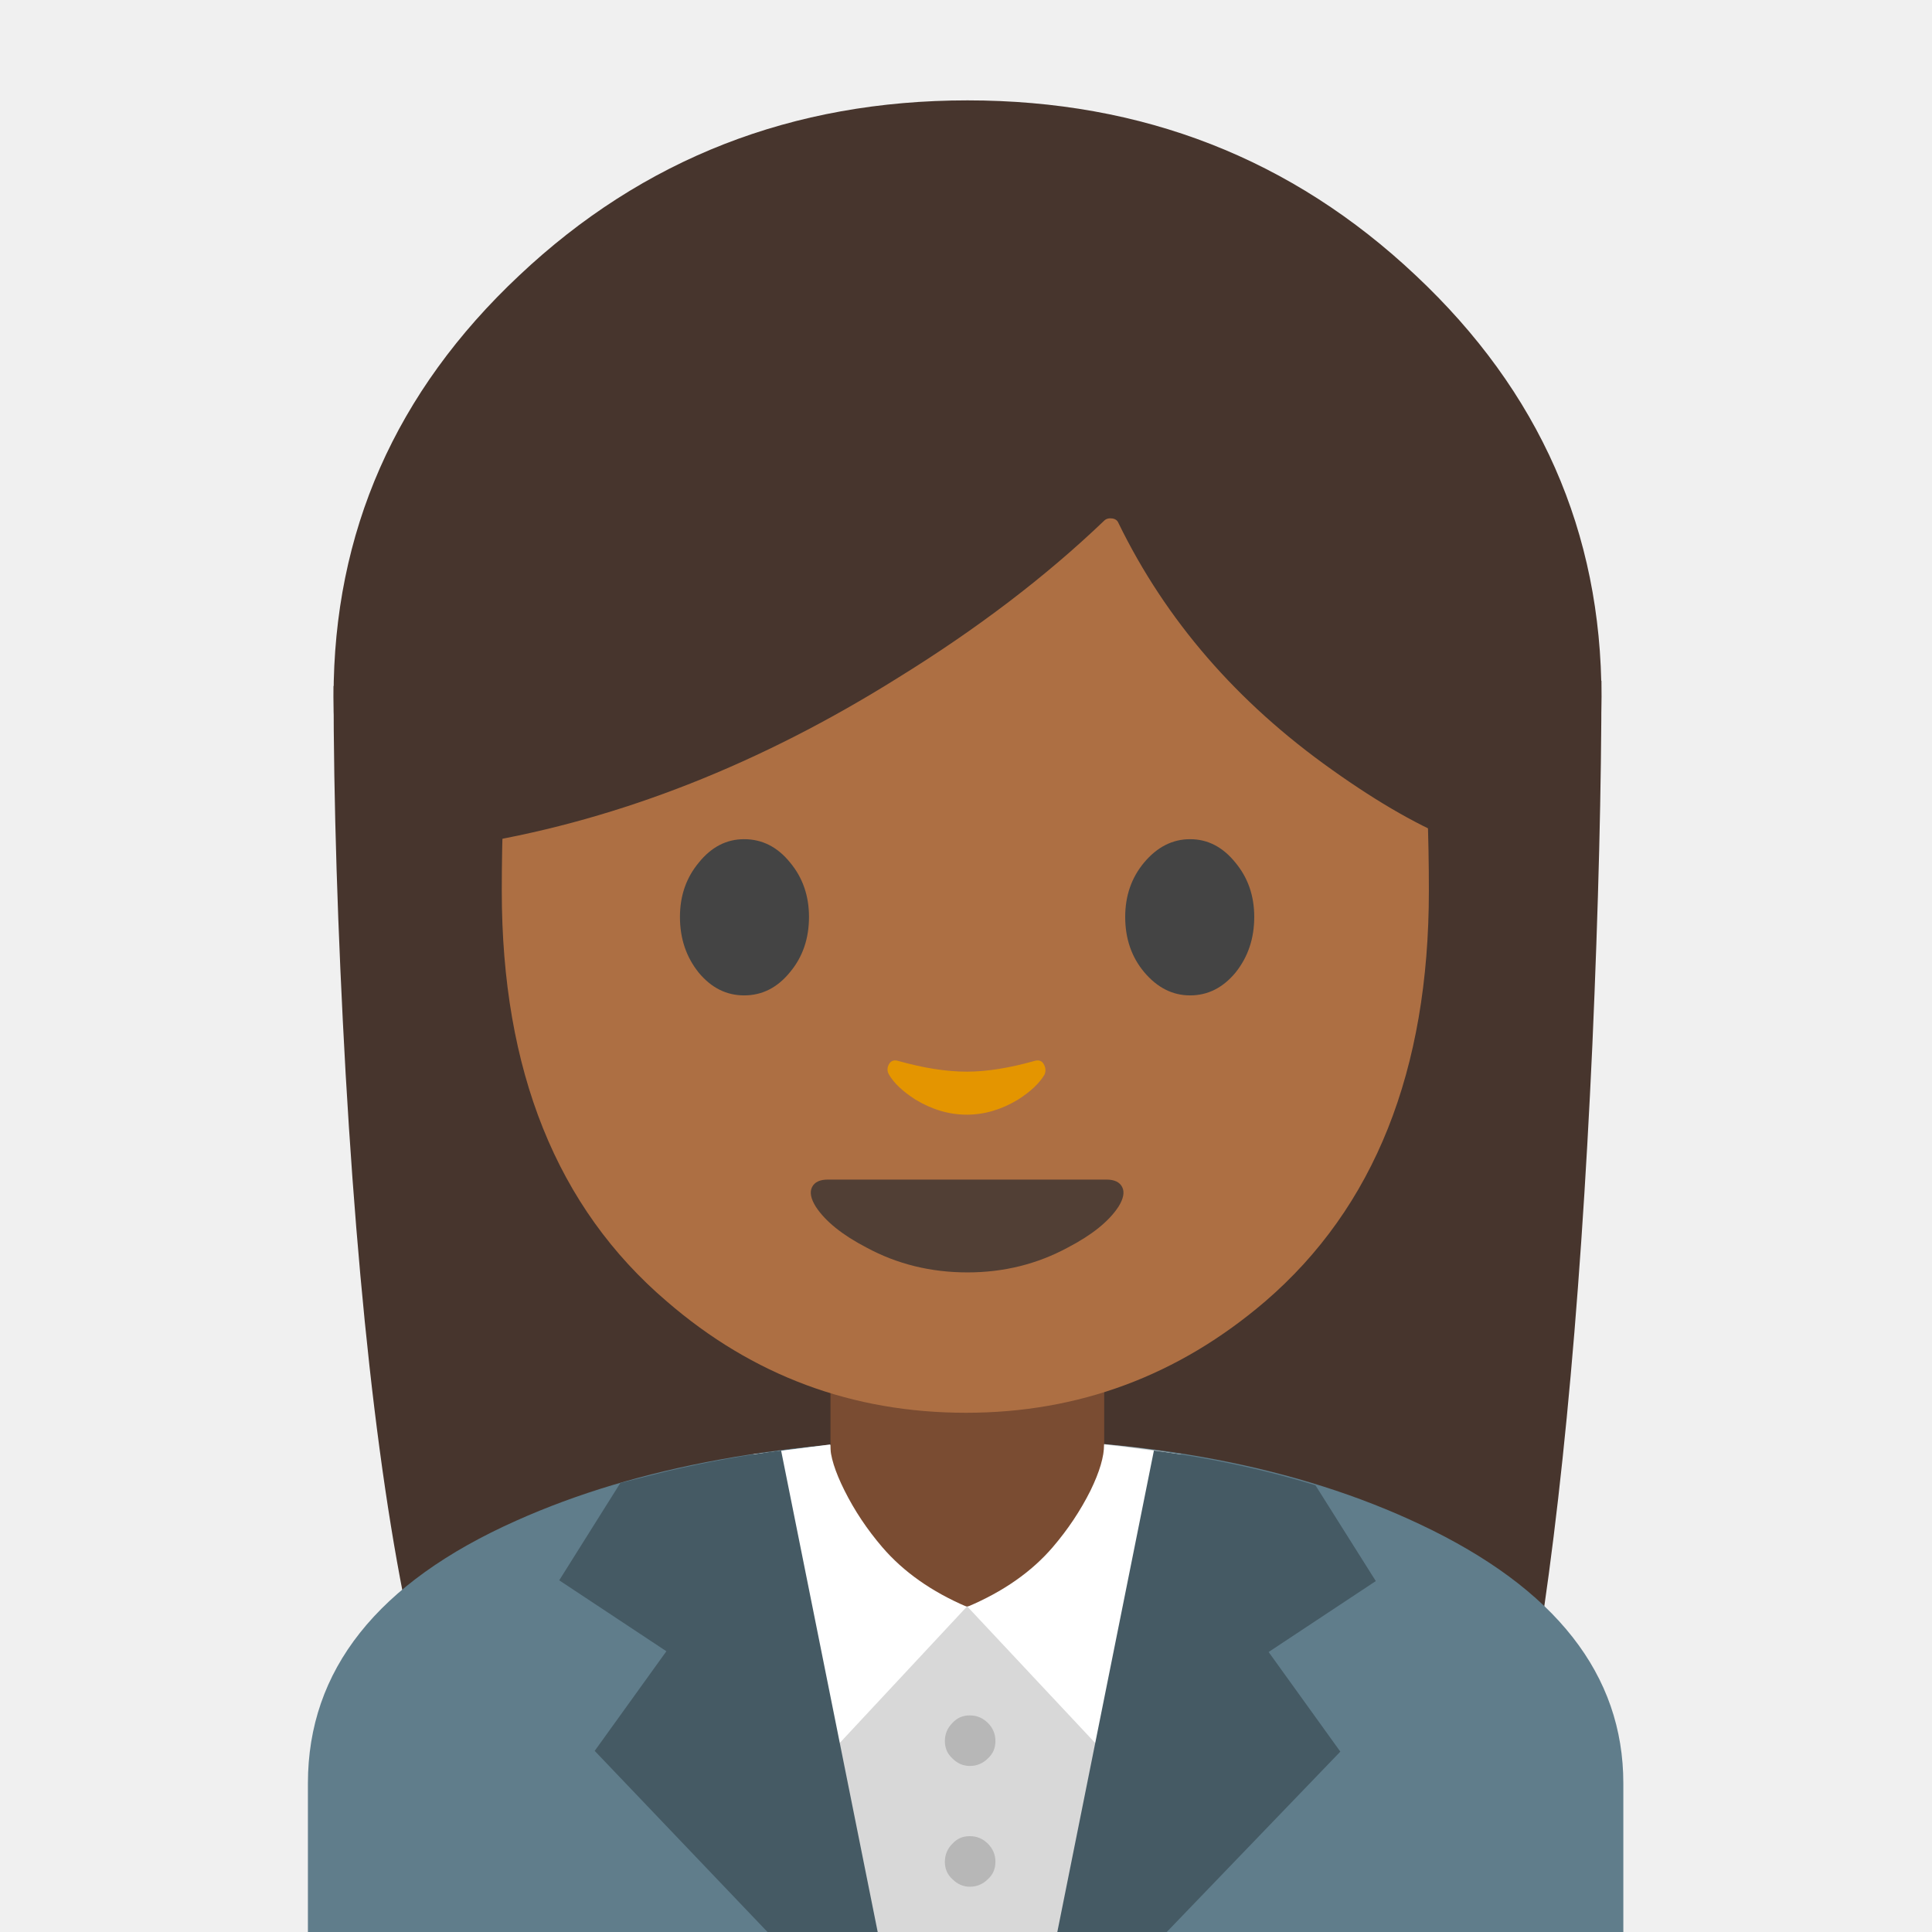
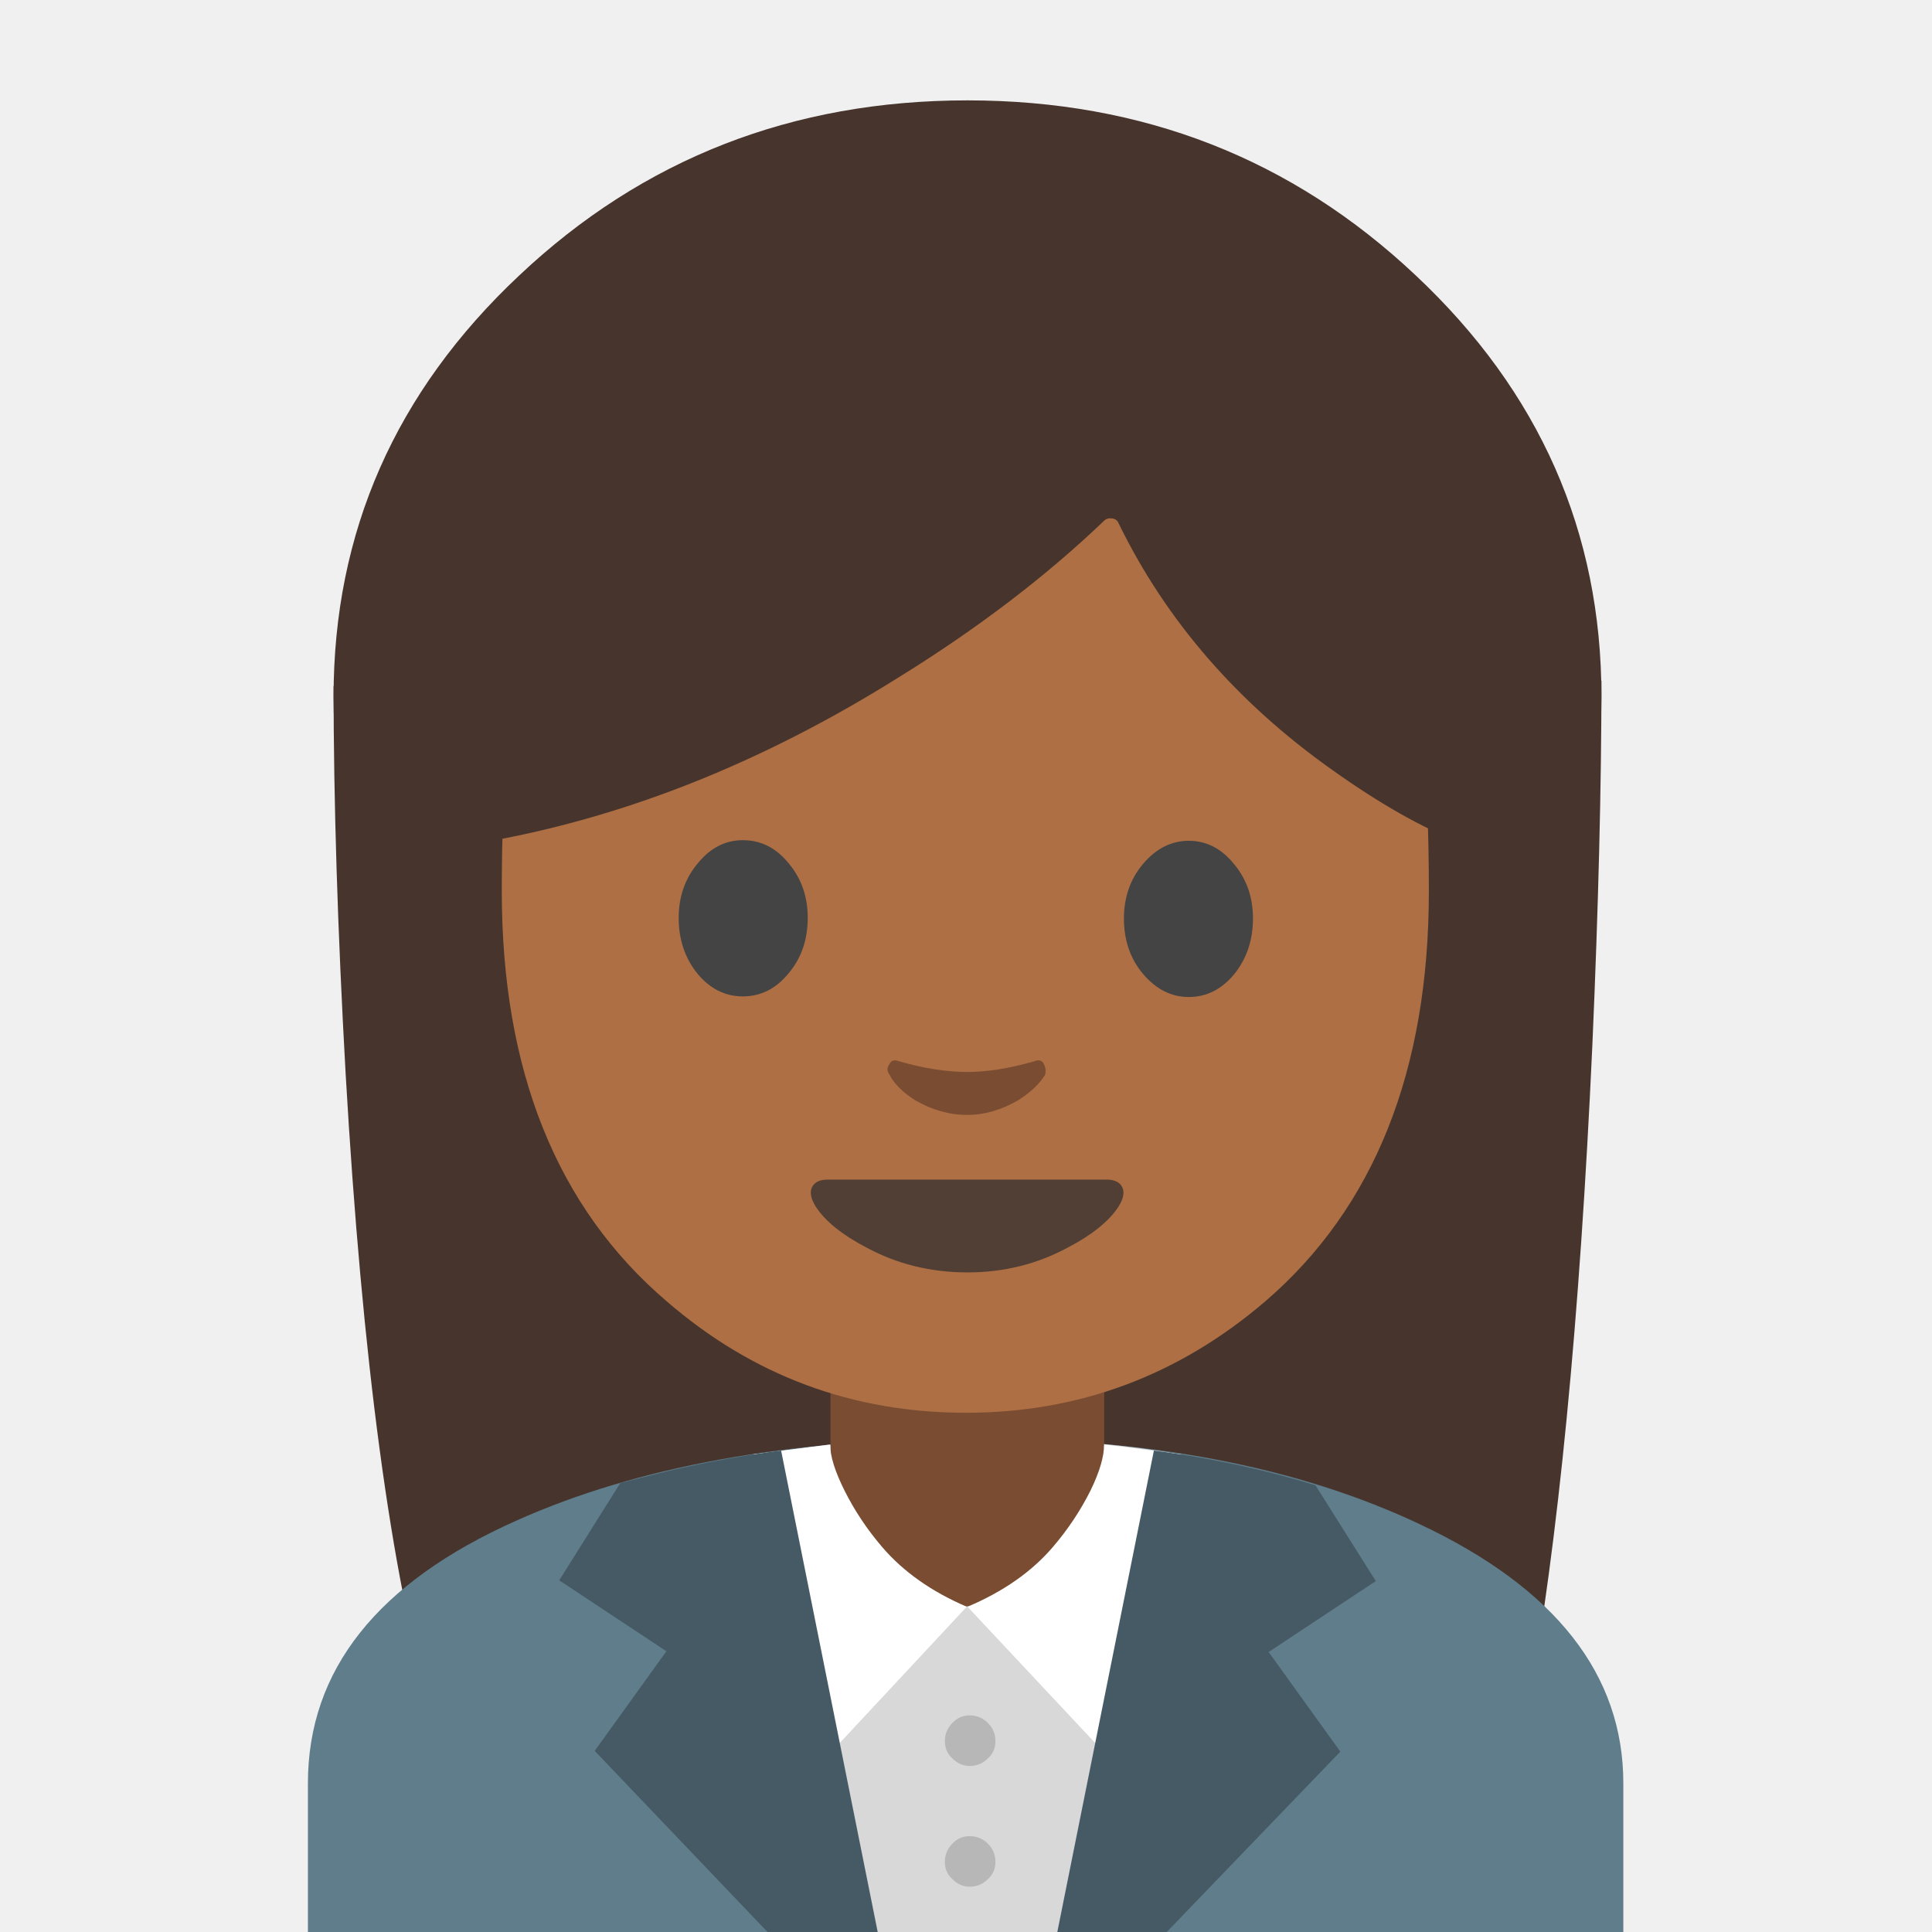
<svg xmlns="http://www.w3.org/2000/svg" xmlns:xlink="http://www.w3.org/1999/xlink" preserveAspectRatio="none" viewBox="0 0 72 72">
  <defs>
    <path id="a" fill="#47352D" d="M105.5 69.2q.6-13.7.6-24.1l-84 .35q0 11.45.8 25.7 1.65 28.5 5.7 42.45l72.6-.3q3.05-16.7 4.3-44.1z" />
    <path id="b" fill="#607D8B" d="M34.2 100.75q-13.8 6.15-13.8 17.4V128h87.15v-9.85q0-10.8-13.45-17.15-12.15-5.75-29.8-5.7-18.05.05-30.1 5.45z" />
    <path id="c" fill="#D8D8D8" d="M53.9 95.85l-4 .5L56.25 128h8.15V95.3q-5.4 0-10.5.55z" />
    <path id="d" fill="#D8D8D8" d="M78.1 96.35Q72.4 95.3 64 95.3V128h7.65l6.45-31.65z" />
    <path id="e" fill="#47352D" d="M106.1 46.15q0-16.35-12.3-27.9-12.3-11.6-29.7-11.6t-29.7 11.6Q22.1 29.8 22.1 46.15q0 16.35 12.3 27.95 12.3 11.55 29.7 11.55T93.8 74.1q12.3-11.6 12.3-27.95z" />
    <path id="f" fill="#7A4C32" d="M35.35 59.9l2.05-.1q3.75 0 3.75-3.6v-5.4h-10.2v5.4q0 1.75 1.25 2.75 1.15.95 3.15.95z" />
    <path id="g" fill="#FFF" d="M78.25 96.35l-5.1-.65q0 1.2-.9 3.05-1 2-2.5 3.75-2.1 2.45-5.65 3.95l10.4 11.1 3.75-21.2z" />
-     <path id="h" fill="#AD6F43" d="M47.15 48.5q6.1-5.25 6.1-15.3 0-12.3-3.5-18.4Q45.6 7.65 36 7.65q-9.65 0-13.8 7.15-3.5 6.1-3.5 18.4 0 10.05 6.15 15.3 4.8 4.15 11.15 4.15 6.3 0 11.15-4.15z" />
+     <path id="h" fill="#AD6F43" d="M53.25 33.2q0-12.3-3.5-18.4Q45.6 7.65 36 7.65q-9.65 0-13.8 7.15-3.5 6.1-3.5 18.4 0 10.05 6.15 15.3 4.8 4.15 11.15 4.15 6.3 0 11.15-4.15 6.1-5.25 6.1-15.3z" />
    <path id="i" fill="#513F35" d="M54.85 78.15q-.8 0-1.05.5t.25 1.3q.95 1.45 3.35 2.7 3.05 1.65 6.7 1.65 3.6 0 6.65-1.65 2.4-1.25 3.35-2.7.5-.8.25-1.3t-1.05-.5H54.85z" />
    <path id="j" fill="#444" d="M53.6 60.75q0-2.1-1.25-3.6-1.25-1.55-3.05-1.55-1.75 0-3 1.55-1.25 1.5-1.25 3.6 0 2.15 1.25 3.7 1.25 1.5 3 1.5 1.8 0 3.05-1.55 1.25-1.5 1.25-3.65z" />
    <path id="k" fill="#444" d="M83.1 60.75q0-2.1-1.25-3.6-1.25-1.55-3-1.55t-3.05 1.55q-1.25 1.5-1.25 3.6 0 2.15 1.25 3.65 1.3 1.55 3.05 1.55 1.75 0 3-1.5 1.25-1.55 1.25-3.7z" />
-     <path id="l" fill="#E49500" d="M69.15 70.5q-.2-.35-.65-.2-2.5.7-4.45.7-2 0-4.5-.7-.45-.15-.65.2t0 .7q.5.85 1.75 1.65 1.65 1 3.4 1t3.4-1q1.25-.8 1.75-1.65.15-.35-.05-.7z" />
+     <path id="l" fill="#7A4C32" d="M38.9 39.65q-.1-.2-.35-.1-1.4.4-2.5.4-1.15 0-2.55-.4-.25-.1-.35.1-.15.2 0 .4.25.5.95.95.95.55 1.95.55.95 0 1.9-.55.7-.45 1-.95.05-.2-.05-.4z" />
    <path id="m" fill="#47352D" d="M96.7 26.65q-2.4-4.85-7.65-9.7Q78.55 7.2 64.2 7.2q-14.3 0-24.8 9.5-5.25 4.7-7.65 9.45v29.7q14.1-2.4 27.75-10.95 7.85-4.85 13.65-10.4.2-.2.55-.15.3.05.4.3Q78.8 44.3 88.25 51q4.7 3.35 8.45 4.8V26.65z" />
    <path id="n" fill="#455A64" d="M70.05 128h7.25l11.5-11.95-4.75-6.6 7.1-4.7-4-6.35q-5.05-1.55-10.7-2.3l-6.4 31.9z" />
    <path id="o" fill="#FFF" d="M55 95.7l-5.05.65 3.75 21.2 10.35-11.1q-3.5-1.5-5.6-3.95-1.5-1.75-2.5-3.75-.95-1.9-.95-3.05z" />
    <path id="p" fill="#455A64" d="M51.75 96.1q-3.55.45-7.45 1.35l-3.2.8-4.05 6.45 7.1 4.7-4.75 6.6 11.45 12h7.3l-6.4-31.9z" />
    <path id="q" fill="#B7B7B7" d="M64.25 113.65q-.7 0-1.15.5-.5.5-.5 1.2t.5 1.15q.5.5 1.15.5.7 0 1.2-.5.5-.45.5-1.15t-.5-1.2q-.5-.5-1.2-.5z" />
    <path id="r" fill="#B7B7B7" d="M64.25 121.65q-.7 0-1.15.5-.5.5-.5 1.2t.5 1.15q.5.5 1.15.5.7 0 1.2-.5.5-.45.5-1.15t-.5-1.2q-.5-.5-1.2-.5z" />
  </defs>
  <use transform="scale(.5625)" xlink:href="#a" />
  <use transform="scale(.5625)" xlink:href="#b" />
  <use transform="scale(.5625)" xlink:href="#c" />
  <use transform="scale(.5625)" xlink:href="#d" />
  <use transform="scale(.5625)" xlink:href="#e" />
  <use xlink:href="#f" />
  <use transform="scale(.5625)" xlink:href="#g" />
  <use xlink:href="#h" />
  <use transform="scale(.5625)" xlink:href="#i" />
-   <use transform="scale(.56248)" xlink:href="#j" />
-   <use transform="scale(.56248)" xlink:href="#k" />
-   <use transform="scale(.5625)" xlink:href="#l" />
+   <use transform="rotate(.078) scale(.56247)" xlink:href="#j" />
+   <use transform="rotate(.078) scale(.56247)" xlink:href="#k" />
+   <use xlink:href="#l" />
  <use transform="scale(.5625)" xlink:href="#m" />
  <use transform="scale(.5625)" xlink:href="#n" />
  <use transform="scale(.5625)" xlink:href="#o" />
  <use transform="scale(.5625)" xlink:href="#p" />
  <use transform="scale(.5625)" xlink:href="#q" />
  <use transform="scale(.5625)" xlink:href="#r" />
</svg>
